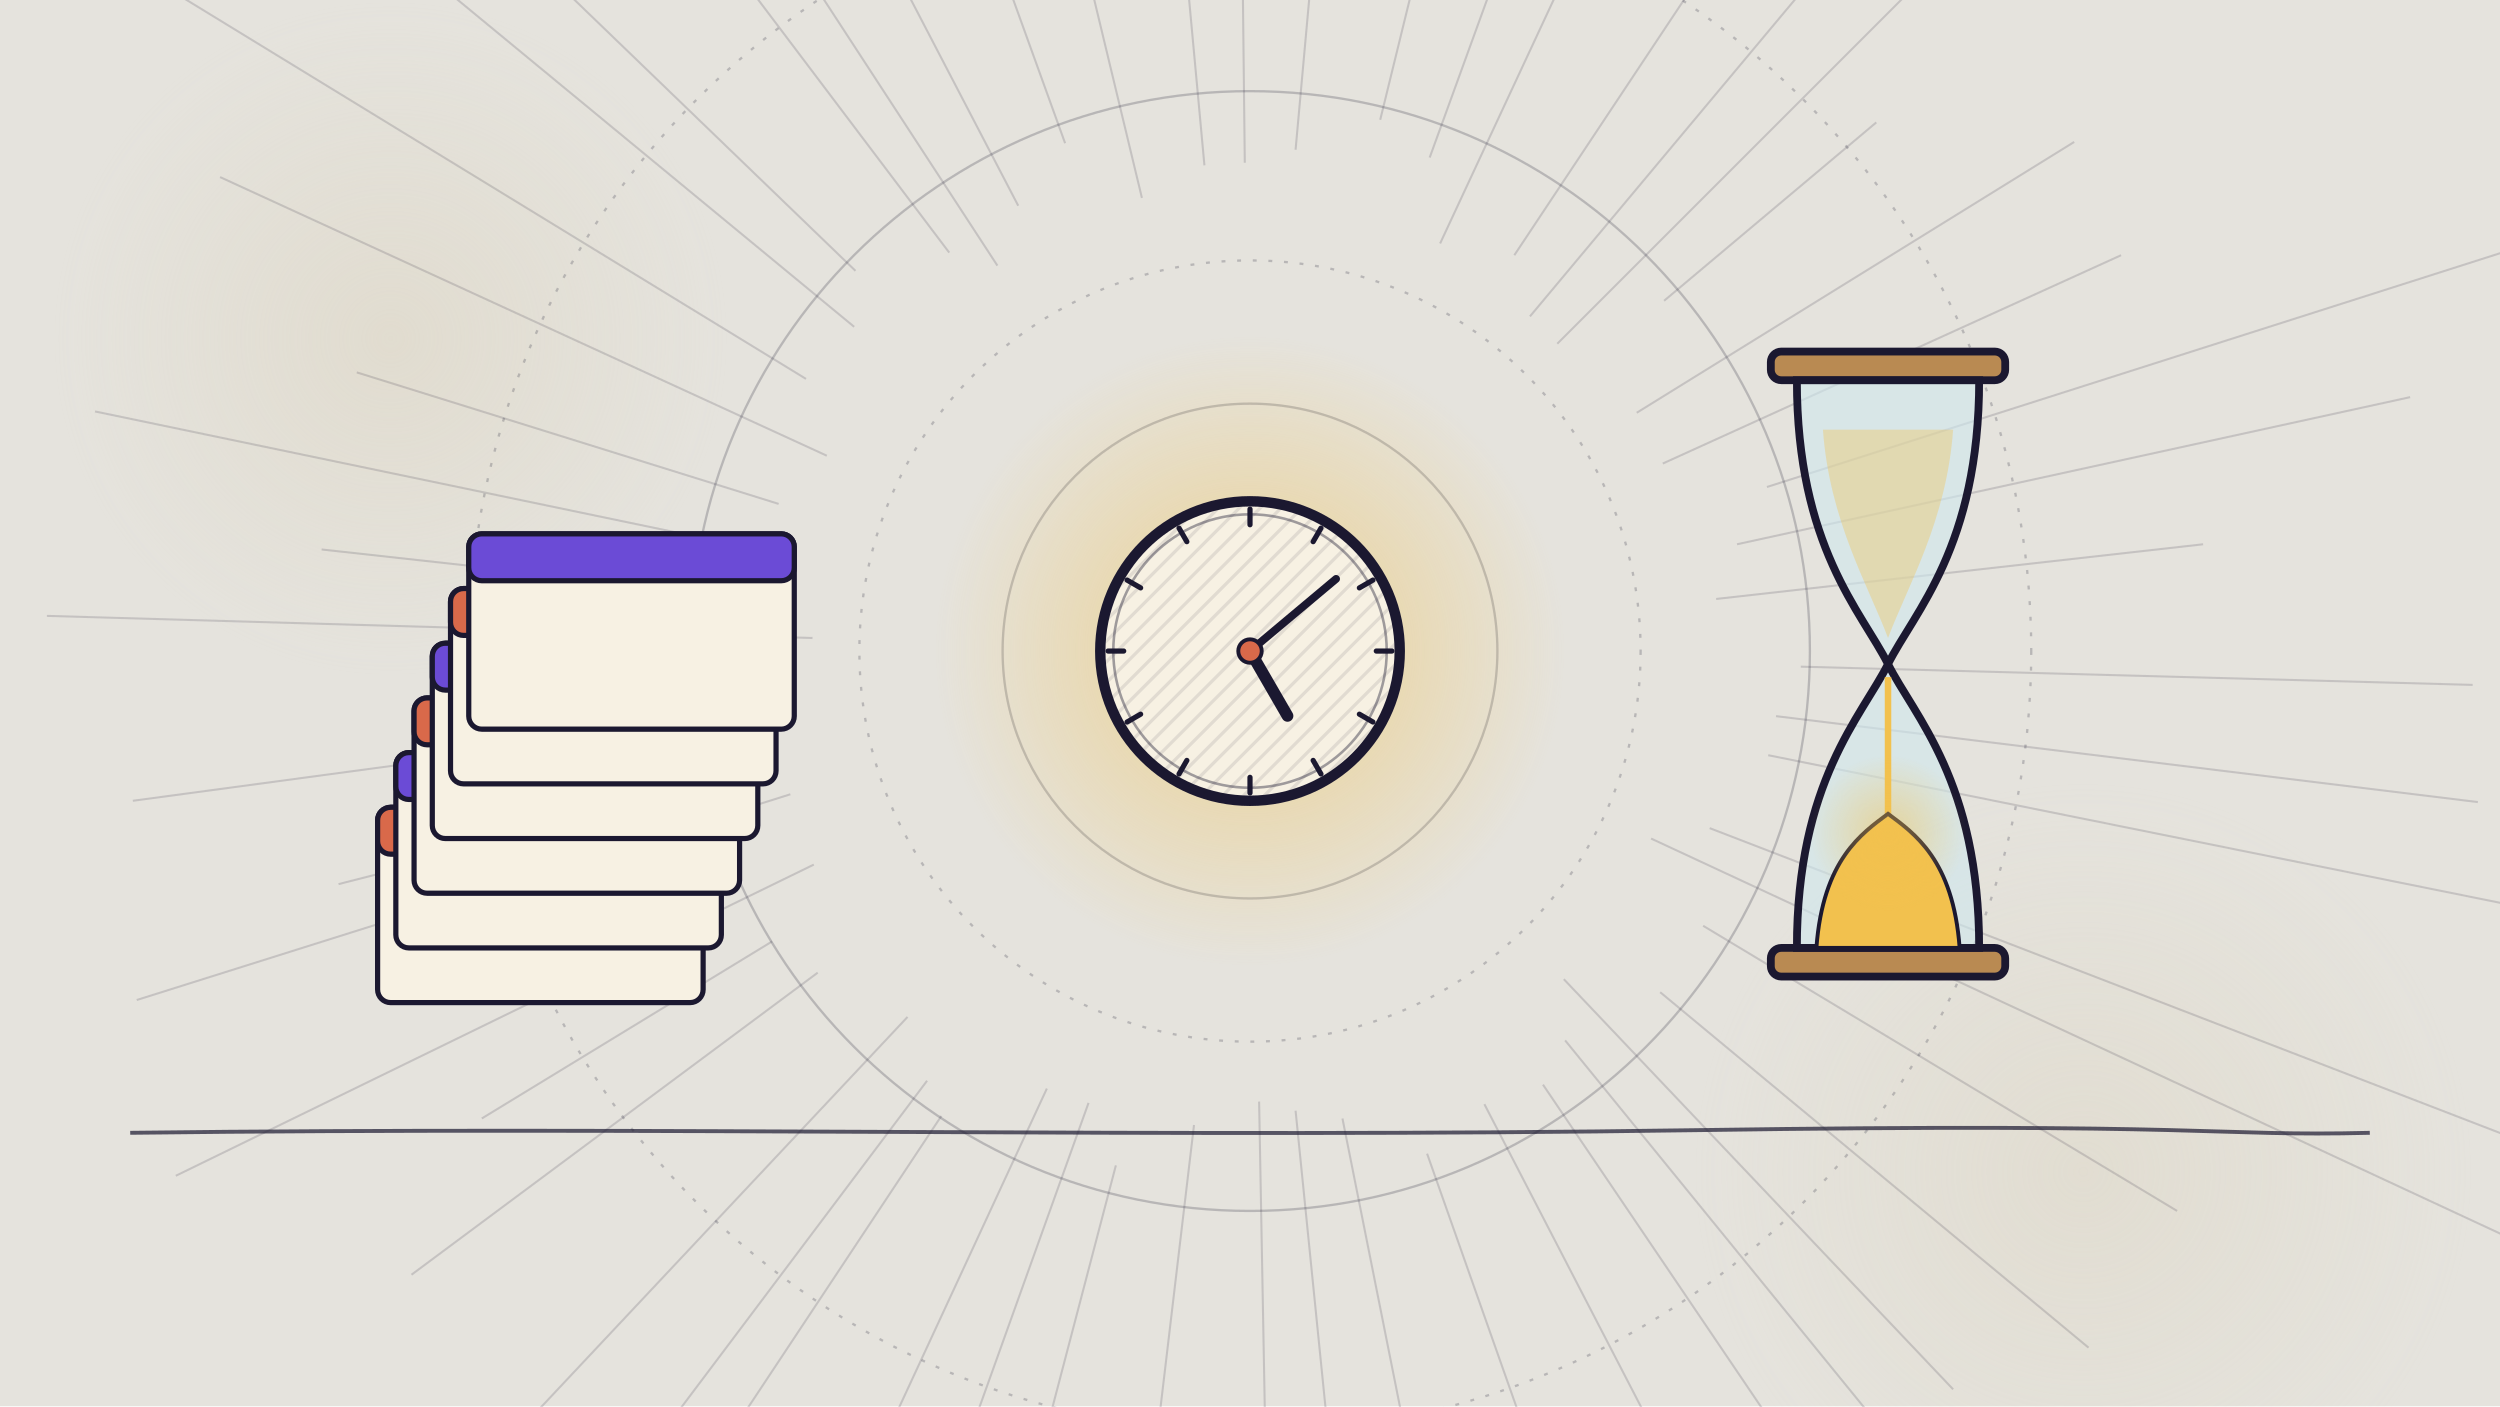
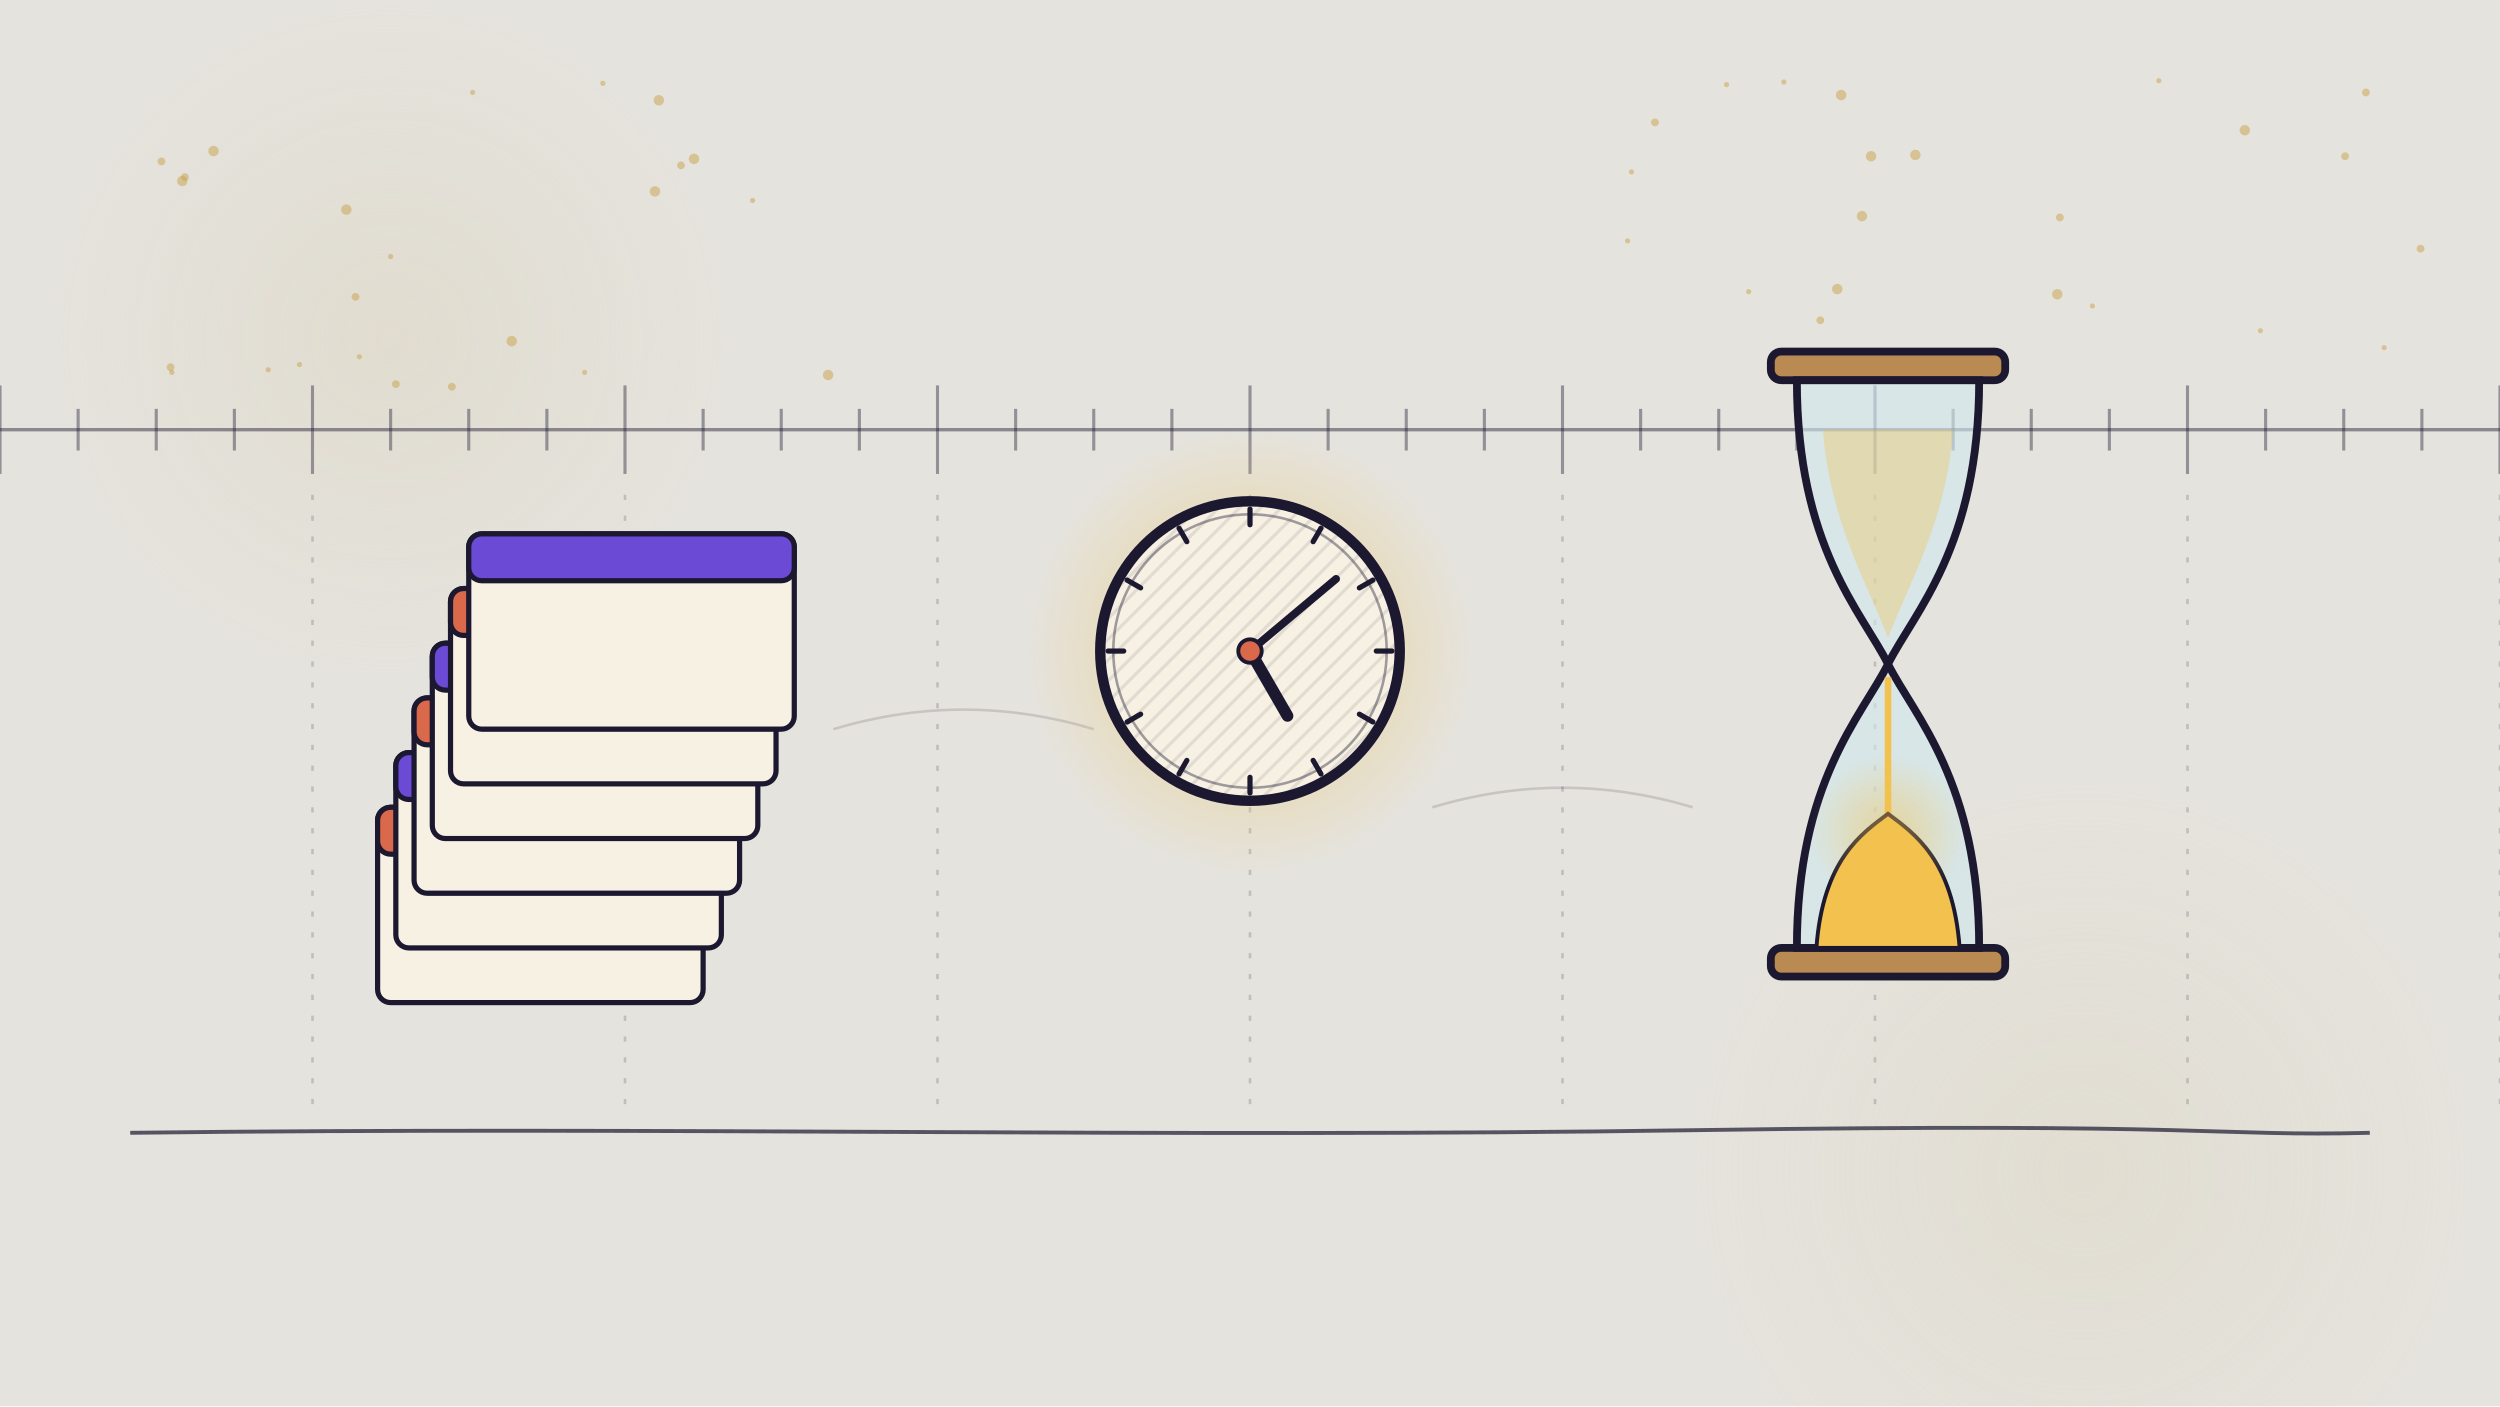
<svg xmlns="http://www.w3.org/2000/svg" viewBox="0 0 1920 1080" width="1920" height="1080">
  <defs>
    <radialGradient id="U059_1">
      <stop offset="0" stop-color="#d9cfb6" stop-opacity="0.35" />
      <stop offset="1" stop-color="#d9cfb6" stop-opacity="0" />
    </radialGradient>
    <radialGradient id="U059_2">
      <stop offset="0" stop-color="#d9cfb6" stop-opacity="0.3" />
      <stop offset="1" stop-color="#d9cfb6" stop-opacity="0" />
    </radialGradient>
    <radialGradient id="U059_3">
      <stop offset="0" stop-color="#f2c14e" stop-opacity="0.55" />
      <stop offset="1" stop-color="#f2c14e" stop-opacity="0" />
    </radialGradient>
    <clipPath id="U059_4">
      <circle cx="960" cy="500" r="115" />
    </clipPath>
    <radialGradient id="U059_5">
      <stop offset="0" stop-color="#f2c14e" stop-opacity="0.5" />
      <stop offset="1" stop-color="#f2c14e" stop-opacity="0" />
    </radialGradient>
  </defs>
  <rect width="1920" height="1080" fill="#e5e3dd" />
  <circle cx="300" cy="260" r="260" fill="url(#U059_1)" />
  <circle cx="1600" cy="900" r="300" fill="url(#U059_2)" />
-   <g stroke="#1b1830" stroke-opacity="0.16" stroke-width="1.6">
-     <line x1="1383" y1="512" x2="1899" y2="526" />
-     <line x1="1364" y1="550" x2="1903" y2="616" />
-     <line x1="1358" y1="580" x2="1953" y2="700" />
-     <line x1="1313" y1="636" x2="1943" y2="879" />
-     <line x1="1268" y1="644" x2="1930" y2="952" />
-     <line x1="1308" y1="711" x2="1672" y2="930" />
-     <line x1="1275" y1="762" x2="1604" y2="1035" />
-     <line x1="1201" y1="752" x2="1500" y2="1067" />
-     <line x1="1202" y1="799" x2="1505" y2="1171" />
-     <line x1="1185" y1="833" x2="1566" y2="1396" />
-     <line x1="1140" y1="848" x2="1347" y2="1248" />
-     <line x1="1096" y1="886" x2="1169" y2="1093" />
-     <line x1="1031" y1="859" x2="1115" y2="1280" />
-     <line x1="995" y1="853" x2="1032" y2="1220" />
-     <line x1="967" y1="846" x2="978" y2="1441" />
-     <line x1="917" y1="864" x2="841" y2="1505" />
-     <line x1="857" y1="895" x2="717" y2="1429" />
-     <line x1="836" y1="847" x2="660" y2="1338" />
-     <line x1="804" y1="836" x2="532" y2="1423" />
-     <line x1="723" y1="857" x2="544" y2="1127" />
-     <line x1="712" y1="830" x2="323" y2="1347" />
-     <line x1="697" y1="781" x2="326" y2="1176" />
-     <line x1="628" y1="747" x2="316" y2="979" />
-     <line x1="593" y1="723" x2="370" y2="859" />
-     <line x1="625" y1="664" x2="135" y2="903" />
-     <line x1="607" y1="610" x2="105" y2="768" />
-     <line x1="569" y1="600" x2="260" y2="679" />
-     <line x1="562" y1="553" x2="102" y2="615" />
-     <line x1="624" y1="490" x2="36" y2="473" />
-     <line x1="546" y1="455" x2="247" y2="422" />
-     <line x1="611" y1="428" x2="73" y2="316" />
-     <line x1="598" y1="387" x2="274" y2="286" />
-     <line x1="635" y1="350" x2="169" y2="136" />
-     <line x1="619" y1="291" x2="42" y2="-62" />
-     <line x1="656" y1="251" x2="211" y2="-116" />
-     <line x1="657" y1="208" x2="207" y2="-226" />
-     <line x1="729" y1="194" x2="516" y2="-88" />
-     <line x1="766" y1="204" x2="423" y2="-322" />
-     <line x1="782" y1="158" x2="581" y2="-228" />
-     <line x1="818" y1="110" x2="658" y2="-333" />
-     <line x1="877" y1="152" x2="781" y2="-247" />
-     <line x1="925" y1="127" x2="879" y2="-371" />
-     <line x1="956" y1="125" x2="949" y2="-491" />
-     <line x1="995" y1="115" x2="1058" y2="-581" />
-     <line x1="1060" y1="92" x2="1210" y2="-520" />
-     <line x1="1098" y1="121" x2="1321" y2="-493" />
-     <line x1="1106" y1="187" x2="1331" y2="-296" />
-     <line x1="1163" y1="196" x2="1349" y2="-84" />
-     <line x1="1175" y1="243" x2="1553" y2="-209" />
-     <line x1="1196" y1="264" x2="1584" y2="-124" />
-     <line x1="1278" y1="231" x2="1441" y2="94" />
-     <line x1="1257" y1="317" x2="1593" y2="109" />
-     <line x1="1277" y1="356" x2="1629" y2="196" />
-     <line x1="1357" y1="374" x2="1956" y2="183" />
-     <line x1="1334" y1="418" x2="1851" y2="305" />
-     <line x1="1318" y1="460" x2="1692" y2="418" />
-   </g>
-   <g fill="none" stroke="#1b1830" stroke-opacity="0.22" stroke-width="1.8">
-     <circle cx="960" cy="500" r="190" />
-     <circle cx="960" cy="500" r="300" stroke-dasharray="3 9" />
-     <circle cx="960" cy="500" r="430" />
-     <circle cx="960" cy="500" r="600" stroke-dasharray="3 9" />
+   <g id="U059_backdrop">
+     <line stroke="#1b1830" stroke-opacity="0.45" stroke-width="2.6" x1="0" y1="330" x2="1920" y2="330" />
+     <g stroke="#1b1830" stroke-opacity="0.4" stroke-width="2.4">
+       <line x1="0" y1="296" x2="0" y2="364" />
+       <line x1="60" y1="314" x2="60" y2="346" />
+       <line x1="120" y1="314" x2="120" y2="346" />
+       <line x1="180" y1="314" x2="180" y2="346" />
+       <line x1="240" y1="296" x2="240" y2="364" />
+       <line x1="300" y1="314" x2="300" y2="346" />
+       <line x1="360" y1="314" x2="360" y2="346" />
+       <line x1="420" y1="314" x2="420" y2="346" />
+       <line x1="480" y1="296" x2="480" y2="364" />
+       <line x1="540" y1="314" x2="540" y2="346" />
+       <line x1="600" y1="314" x2="600" y2="346" />
+       <line x1="660" y1="314" x2="660" y2="346" />
+       <line x1="720" y1="296" x2="720" y2="364" />
+       <line x1="780" y1="314" x2="780" y2="346" />
+       <line x1="840" y1="314" x2="840" y2="346" />
+       <line x1="900" y1="314" x2="900" y2="346" />
+       <line x1="960" y1="296" x2="960" y2="364" />
+       <line x1="1020" y1="314" x2="1020" y2="346" />
+       <line x1="1080" y1="314" x2="1080" y2="346" />
+       <line x1="1140" y1="314" x2="1140" y2="346" />
+       <line x1="1200" y1="296" x2="1200" y2="364" />
+       <line x1="1260" y1="314" x2="1260" y2="346" />
+       <line x1="1320" y1="314" x2="1320" y2="346" />
+       <line x1="1380" y1="314" x2="1380" y2="346" />
+       <line x1="1440" y1="296" x2="1440" y2="364" />
+       <line x1="1500" y1="314" x2="1500" y2="346" />
+       <line x1="1560" y1="314" x2="1560" y2="346" />
+       <line x1="1620" y1="314" x2="1620" y2="346" />
+       <line x1="1680" y1="296" x2="1680" y2="364" />
+       <line x1="1740" y1="314" x2="1740" y2="346" />
+       <line x1="1800" y1="314" x2="1800" y2="346" />
+       <line x1="1860" y1="314" x2="1860" y2="346" />
+       <line x1="1920" y1="296" x2="1920" y2="364" />
+     </g>
+     <g stroke="#1b1830" stroke-opacity="0.18" stroke-width="2" stroke-dasharray="4 12">
+       <line x1="240" y1="380" x2="240" y2="850" />
+       <line x1="480" y1="380" x2="480" y2="850" />
+       <line x1="720" y1="380" x2="720" y2="850" />
+       <line x1="960" y1="380" x2="960" y2="850" />
+       <line x1="1200" y1="380" x2="1200" y2="850" />
+       <line x1="1440" y1="380" x2="1440" y2="850" />
+       <line x1="1680" y1="380" x2="1680" y2="850" />
+       <line x1="1920" y1="380" x2="1920" y2="850" />
+     </g>
+     <g fill="#c9a24a" fill-opacity="0.5">
+       <circle cx="1326" cy="65" r="2" />
+       <circle cx="347" cy="297" r="3" />
+       <circle cx="1736" cy="254" r="2" />
+       <circle cx="636" cy="288" r="4" />
+       <circle cx="1343" cy="224" r="2" />
+       <circle cx="363" cy="71" r="2" />
+       <circle cx="124" cy="124" r="3" />
+       <circle cx="131" cy="282" r="3" />
+       <circle cx="1370" cy="63" r="2" />
+       <circle cx="503" cy="147" r="4" />
+       <circle cx="449" cy="286" r="2" />
+       <circle cx="1859" cy="191" r="3" />
+       <circle cx="300" cy="197" r="2" />
+       <circle cx="533" cy="122" r="4" />
+       <circle cx="1471" cy="119" r="4" />
+       <circle cx="578" cy="154" r="2" />
+       <circle cx="1607" cy="235" r="2" />
+       <circle cx="1831" cy="267" r="2" />
+       <circle cx="1817" cy="71" r="3" />
+       <circle cx="1398" cy="246" r="3" />
+       <circle cx="1580" cy="226" r="4" />
+       <circle cx="142" cy="136" r="3" />
+       <circle cx="132" cy="286" r="2" />
+       <circle cx="276" cy="274" r="2" />
+       <circle cx="1658" cy="62" r="2" />
+       <circle cx="164" cy="116" r="4" />
+       <circle cx="1582" cy="167" r="3" />
+       <circle cx="463" cy="64" r="2" />
+       <circle cx="1271" cy="94" r="3" />
+       <circle cx="230" cy="280" r="2" />
+       <circle cx="1414" cy="73" r="4" />
+       <circle cx="1411" cy="222" r="4" />
+       <circle cx="140" cy="139" r="4" />
+       <circle cx="1250" cy="185" r="2" />
+       <circle cx="273" cy="228" r="3" />
+       <circle cx="1430" cy="166" r="4" />
+       <circle cx="1724" cy="100" r="4" />
+       <circle cx="206" cy="284" r="2" />
+       <circle cx="1253" cy="132" r="2" />
+       <circle cx="393" cy="262" r="4" />
+       <circle cx="266" cy="161" r="4" />
+       <circle cx="1801" cy="120" r="3" />
+       <circle cx="523" cy="127" r="3" />
+       <circle cx="506" cy="77" r="4" />
+       <circle cx="304" cy="295" r="3" />
+       <circle cx="1437" cy="120" r="4" />
+     </g>
+     <g fill="none" stroke="#1b1830" stroke-opacity="0.15" stroke-width="2">
+       <path d="M640,560 q100,-30 200,0" />
+       <path d="M1100,620 q100,-30 200,0" />
+     </g>
  </g>
  <path d="M100,870 C500,865 900,874 1300,868 S1700,873 1820,870" fill="none" stroke="#1b1830" stroke-opacity=".7" stroke-width="3" />
  <g id="mv-glint-core">
-     <circle cx="960" cy="500" r="241.5" fill="url(#U059_3)" />
+     <circle cx="960" cy="500" r="170" fill="url(#U059_3)" />
  </g>
  <circle cx="960" cy="500" r="115" fill="#f7f1e3" stroke="#1b1830" stroke-width="8" />
  <g clip-path="url(#U059_4)" stroke="#1b1830" stroke-opacity="0.1" stroke-width="2.5">
    <line x1="615" y1="615" x2="845" y2="385" />
    <line x1="631" y1="615" x2="861" y2="385" />
    <line x1="647" y1="615" x2="877" y2="385" />
    <line x1="663" y1="615" x2="893" y2="385" />
    <line x1="679" y1="615" x2="909" y2="385" />
    <line x1="695" y1="615" x2="925" y2="385" />
    <line x1="711" y1="615" x2="941" y2="385" />
    <line x1="727" y1="615" x2="957" y2="385" />
    <line x1="743" y1="615" x2="973" y2="385" />
    <line x1="759" y1="615" x2="989" y2="385" />
    <line x1="775" y1="615" x2="1005" y2="385" />
    <line x1="791" y1="615" x2="1021" y2="385" />
    <line x1="807" y1="615" x2="1037" y2="385" />
    <line x1="823" y1="615" x2="1053" y2="385" />
    <line x1="839" y1="615" x2="1069" y2="385" />
    <line x1="855" y1="615" x2="1085" y2="385" />
    <line x1="871" y1="615" x2="1101" y2="385" />
    <line x1="887" y1="615" x2="1117" y2="385" />
    <line x1="903" y1="615" x2="1133" y2="385" />
    <line x1="919" y1="615" x2="1149" y2="385" />
    <line x1="935" y1="615" x2="1165" y2="385" />
    <line x1="951" y1="615" x2="1181" y2="385" />
    <line x1="967" y1="615" x2="1197" y2="385" />
    <line x1="983" y1="615" x2="1213" y2="385" />
    <line x1="999" y1="615" x2="1229" y2="385" />
    <line x1="1015" y1="615" x2="1245" y2="385" />
    <line x1="1031" y1="615" x2="1261" y2="385" />
    <line x1="1047" y1="615" x2="1277" y2="385" />
    <line x1="1063" y1="615" x2="1293" y2="385" />
  </g>
  <circle cx="960" cy="500" r="105" fill="none" stroke="#1b1830" stroke-opacity=".4" stroke-width="2" />
  <g stroke="#1b1830" stroke-width="4" stroke-linecap="round">
    <line x1="1057.0" y1="500.0" x2="1069.0" y2="500.0" />
    <line x1="1044.0" y1="548.5" x2="1054.4" y2="554.5" />
    <line x1="1008.5" y1="584.0" x2="1014.5" y2="594.4" />
    <line x1="960.0" y1="597.0" x2="960.0" y2="609.0" />
    <line x1="911.5" y1="584.0" x2="905.5" y2="594.4" />
    <line x1="876.0" y1="548.5" x2="865.6" y2="554.5" />
    <line x1="863.0" y1="500.0" x2="851.0" y2="500.0" />
    <line x1="876.0" y1="451.5" x2="865.6" y2="445.5" />
    <line x1="911.5" y1="416.0" x2="905.5" y2="405.6" />
    <line x1="960.0" y1="403.0" x2="960.0" y2="391.0" />
    <line x1="1008.5" y1="416.0" x2="1014.5" y2="405.6" />
    <line x1="1044.0" y1="451.5" x2="1054.4" y2="445.5" />
  </g>
  <line x1="960" y1="500" x2="988.8" y2="549.8" stroke="#1b1830" stroke-width="9" stroke-linecap="round" />
  <line x1="960" y1="500" x2="1026.1" y2="444.6" stroke="#1b1830" stroke-width="6" stroke-linecap="round" />
  <circle cx="960" cy="500" r="9" fill="#d9694a" stroke="#1b1830" stroke-width="3" />
  <g transform="rotate(-6 420 780)" />
  <g transform="rotate(-3 420 780)" />
  <g transform="rotate(0 420 780)" />
  <g transform="rotate(3 420 780)" />
  <g transform="rotate(6 420 780)" />
  <g transform="rotate(9 420 780)" />
  <rect x="290" y="620" width="250" height="150" rx="10" fill="#f7f1e3" stroke="#1b1830" stroke-width="4" />
  <rect x="290" y="620" width="250" height="36" rx="10" fill="#d9694a" stroke="#1b1830" stroke-width="4" />
  <rect x="304" y="578" width="250" height="150" rx="10" fill="#f7f1e3" stroke="#1b1830" stroke-width="4" />
  <rect x="304" y="578" width="250" height="36" rx="10" fill="#6b4bd6" stroke="#1b1830" stroke-width="4" />
  <rect x="318" y="536" width="250" height="150" rx="10" fill="#f7f1e3" stroke="#1b1830" stroke-width="4" />
  <rect x="318" y="536" width="250" height="36" rx="10" fill="#d9694a" stroke="#1b1830" stroke-width="4" />
  <rect x="332" y="494" width="250" height="150" rx="10" fill="#f7f1e3" stroke="#1b1830" stroke-width="4" />
  <rect x="332" y="494" width="250" height="36" rx="10" fill="#6b4bd6" stroke="#1b1830" stroke-width="4" />
  <rect x="346" y="452" width="250" height="150" rx="10" fill="#f7f1e3" stroke="#1b1830" stroke-width="4" />
  <rect x="346" y="452" width="250" height="36" rx="10" fill="#d9694a" stroke="#1b1830" stroke-width="4" />
  <rect x="360" y="410" width="250" height="150" rx="10" fill="#f7f1e3" stroke="#1b1830" stroke-width="4" />
  <rect x="360" y="410" width="250" height="36" rx="10" fill="#6b4bd6" stroke="#1b1830" stroke-width="4" />
  <g stroke="#1b1830" stroke-width="6">
    <rect x="1360" y="270" width="180" height="22" rx="8" fill="#b98a52" />
    <rect x="1360" y="728" width="180" height="22" rx="8" fill="#b98a52" />
  </g>
  <path d="M1380,292 L1520,292 C1520,420 1470,470 1450,510 C1470,550 1520,600 1520,728 L1380,728 C1380,600 1430,550 1450,510 C1430,470 1380,420 1380,292Z" fill="#cfe8ee" fill-opacity=".6" stroke="#1b1830" stroke-width="6" />
  <path d="M1400,330 L1500,330 C1495,400 1465,450 1450,490 C1435,450 1405,400 1400,330Z" fill="#f2c14e" opacity=".35" />
  <path d="M1450,520 L1450,700" stroke="#f2c14e" stroke-width="5" />
  <path d="M1395,728 C1400,660 1430,640 1450,625 C1470,640 1500,660 1505,728Z" fill="#f2c14e" stroke="#1b1830" stroke-width="3" />
  <g id="mv-glint-b">
    <circle cx="1450" cy="640" r="60" fill="url(#U059_5)" />
  </g>
</svg>
